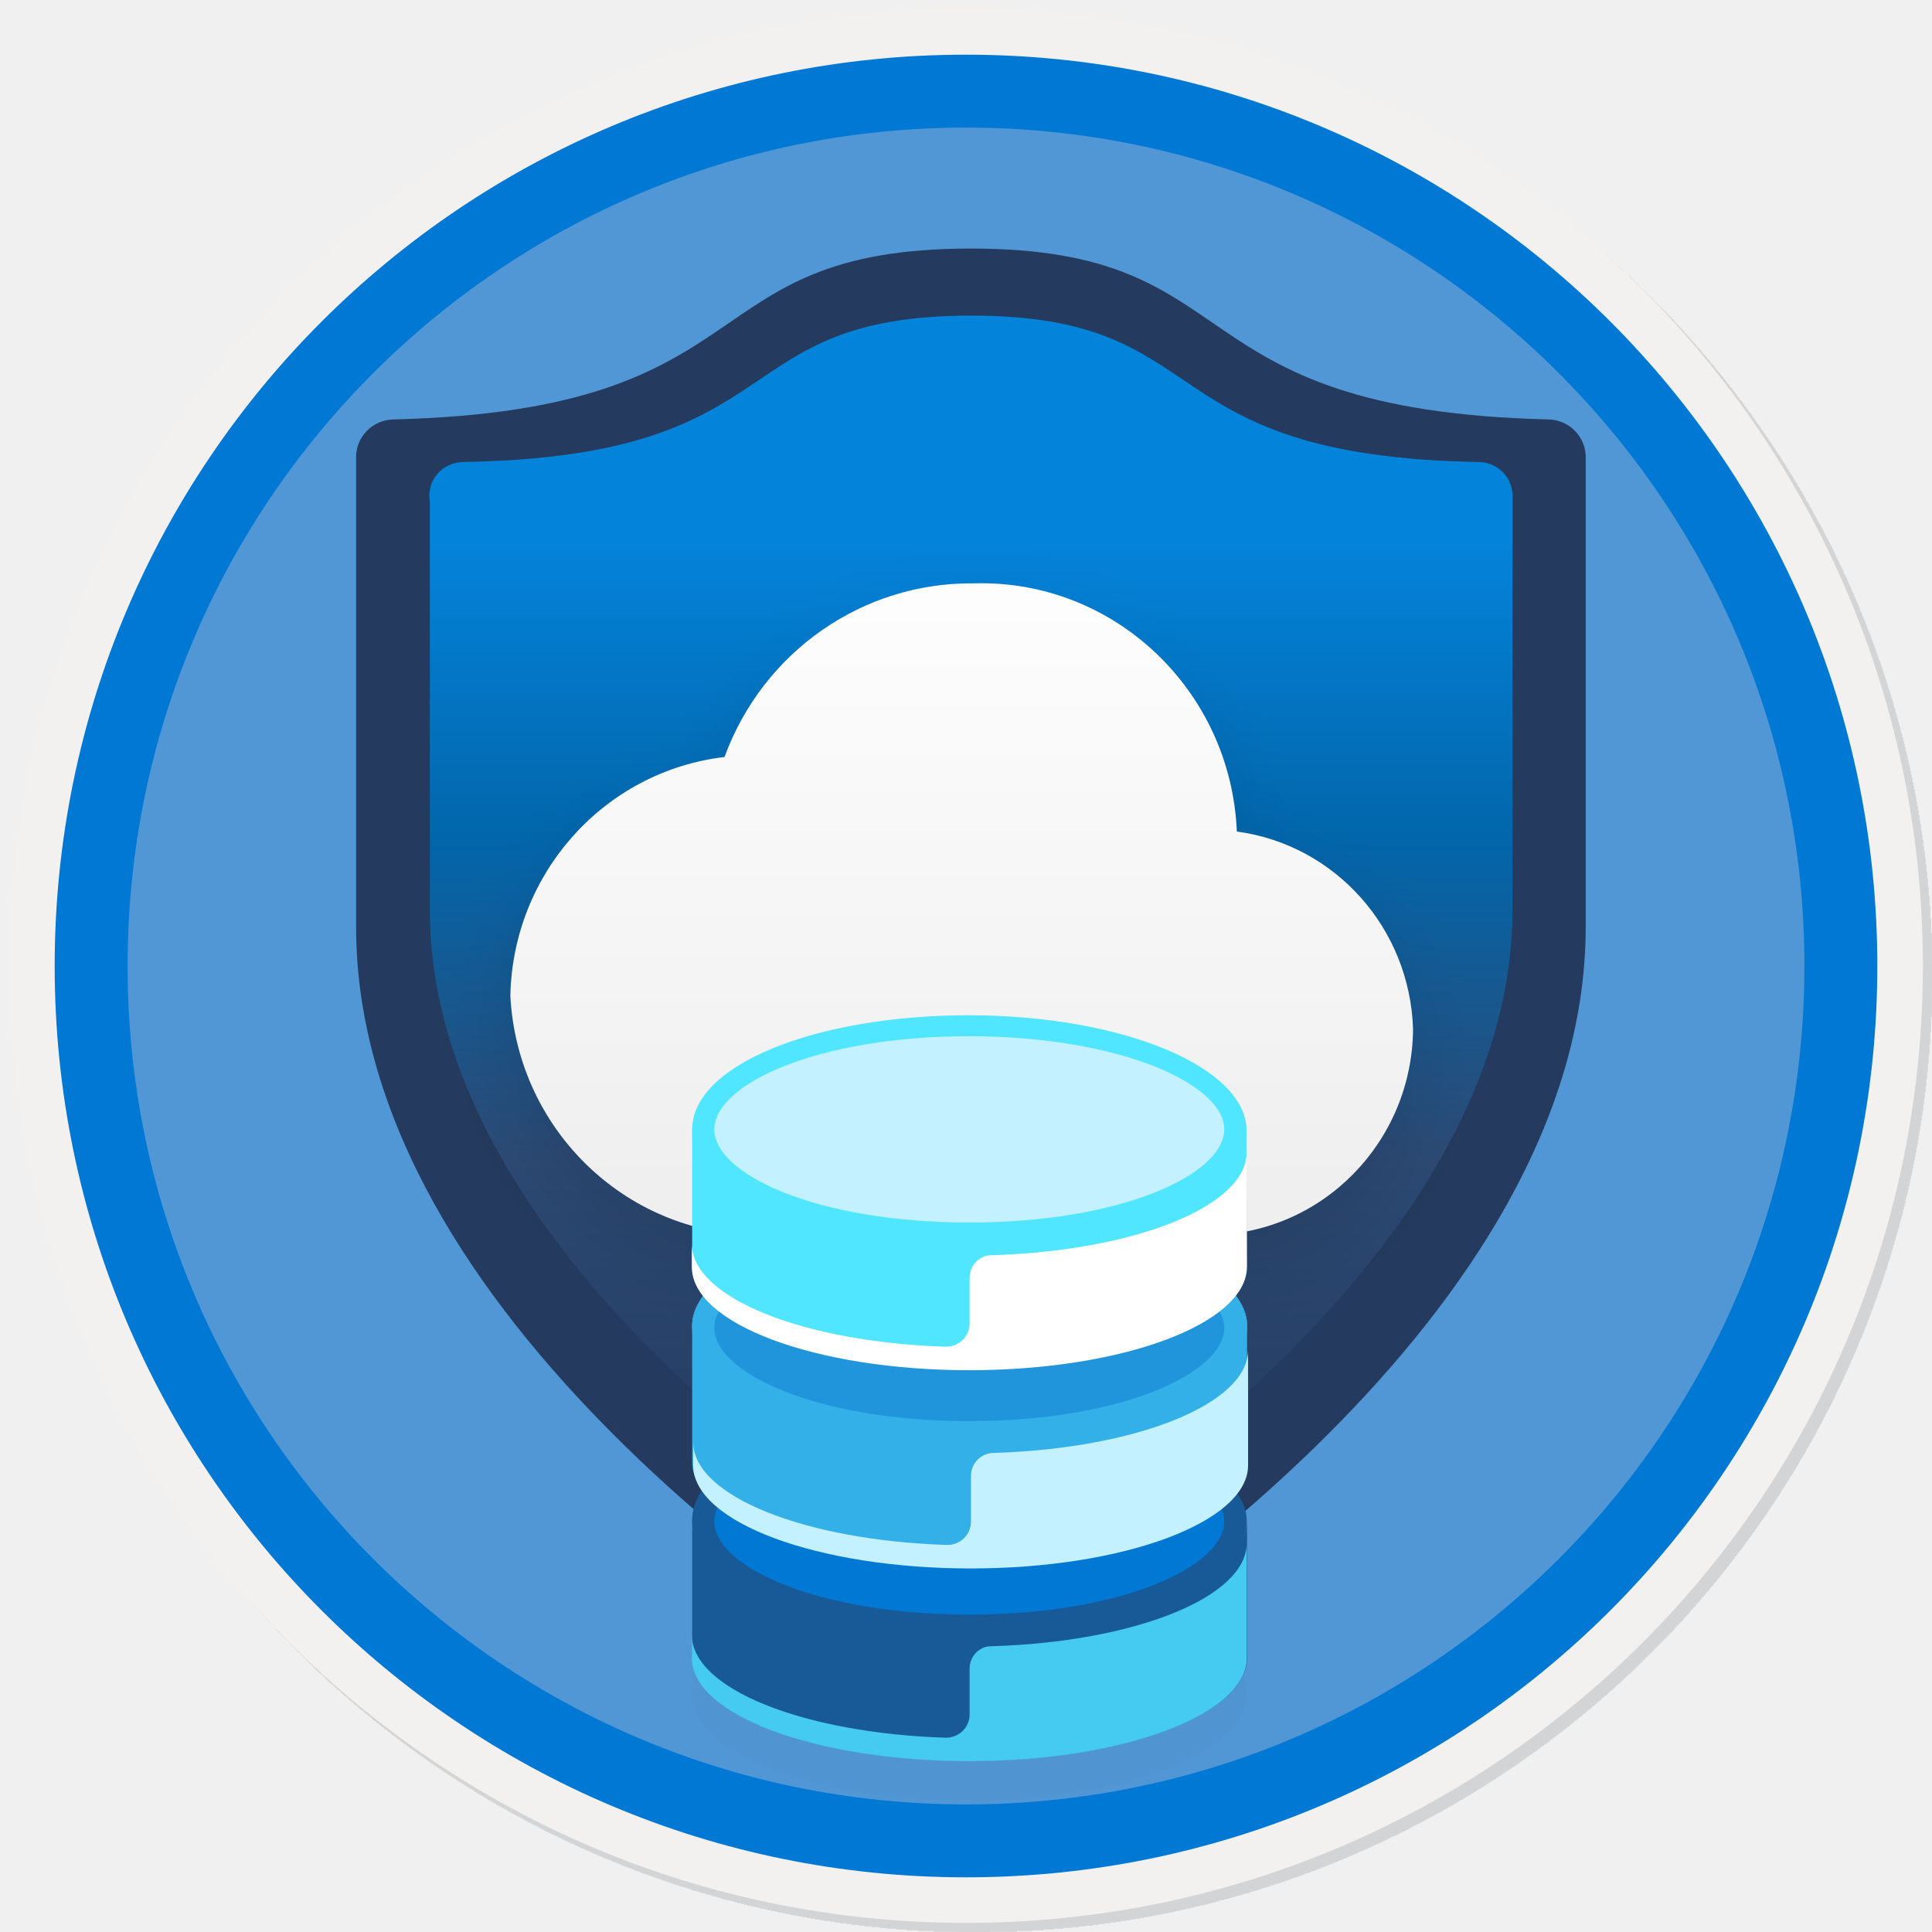
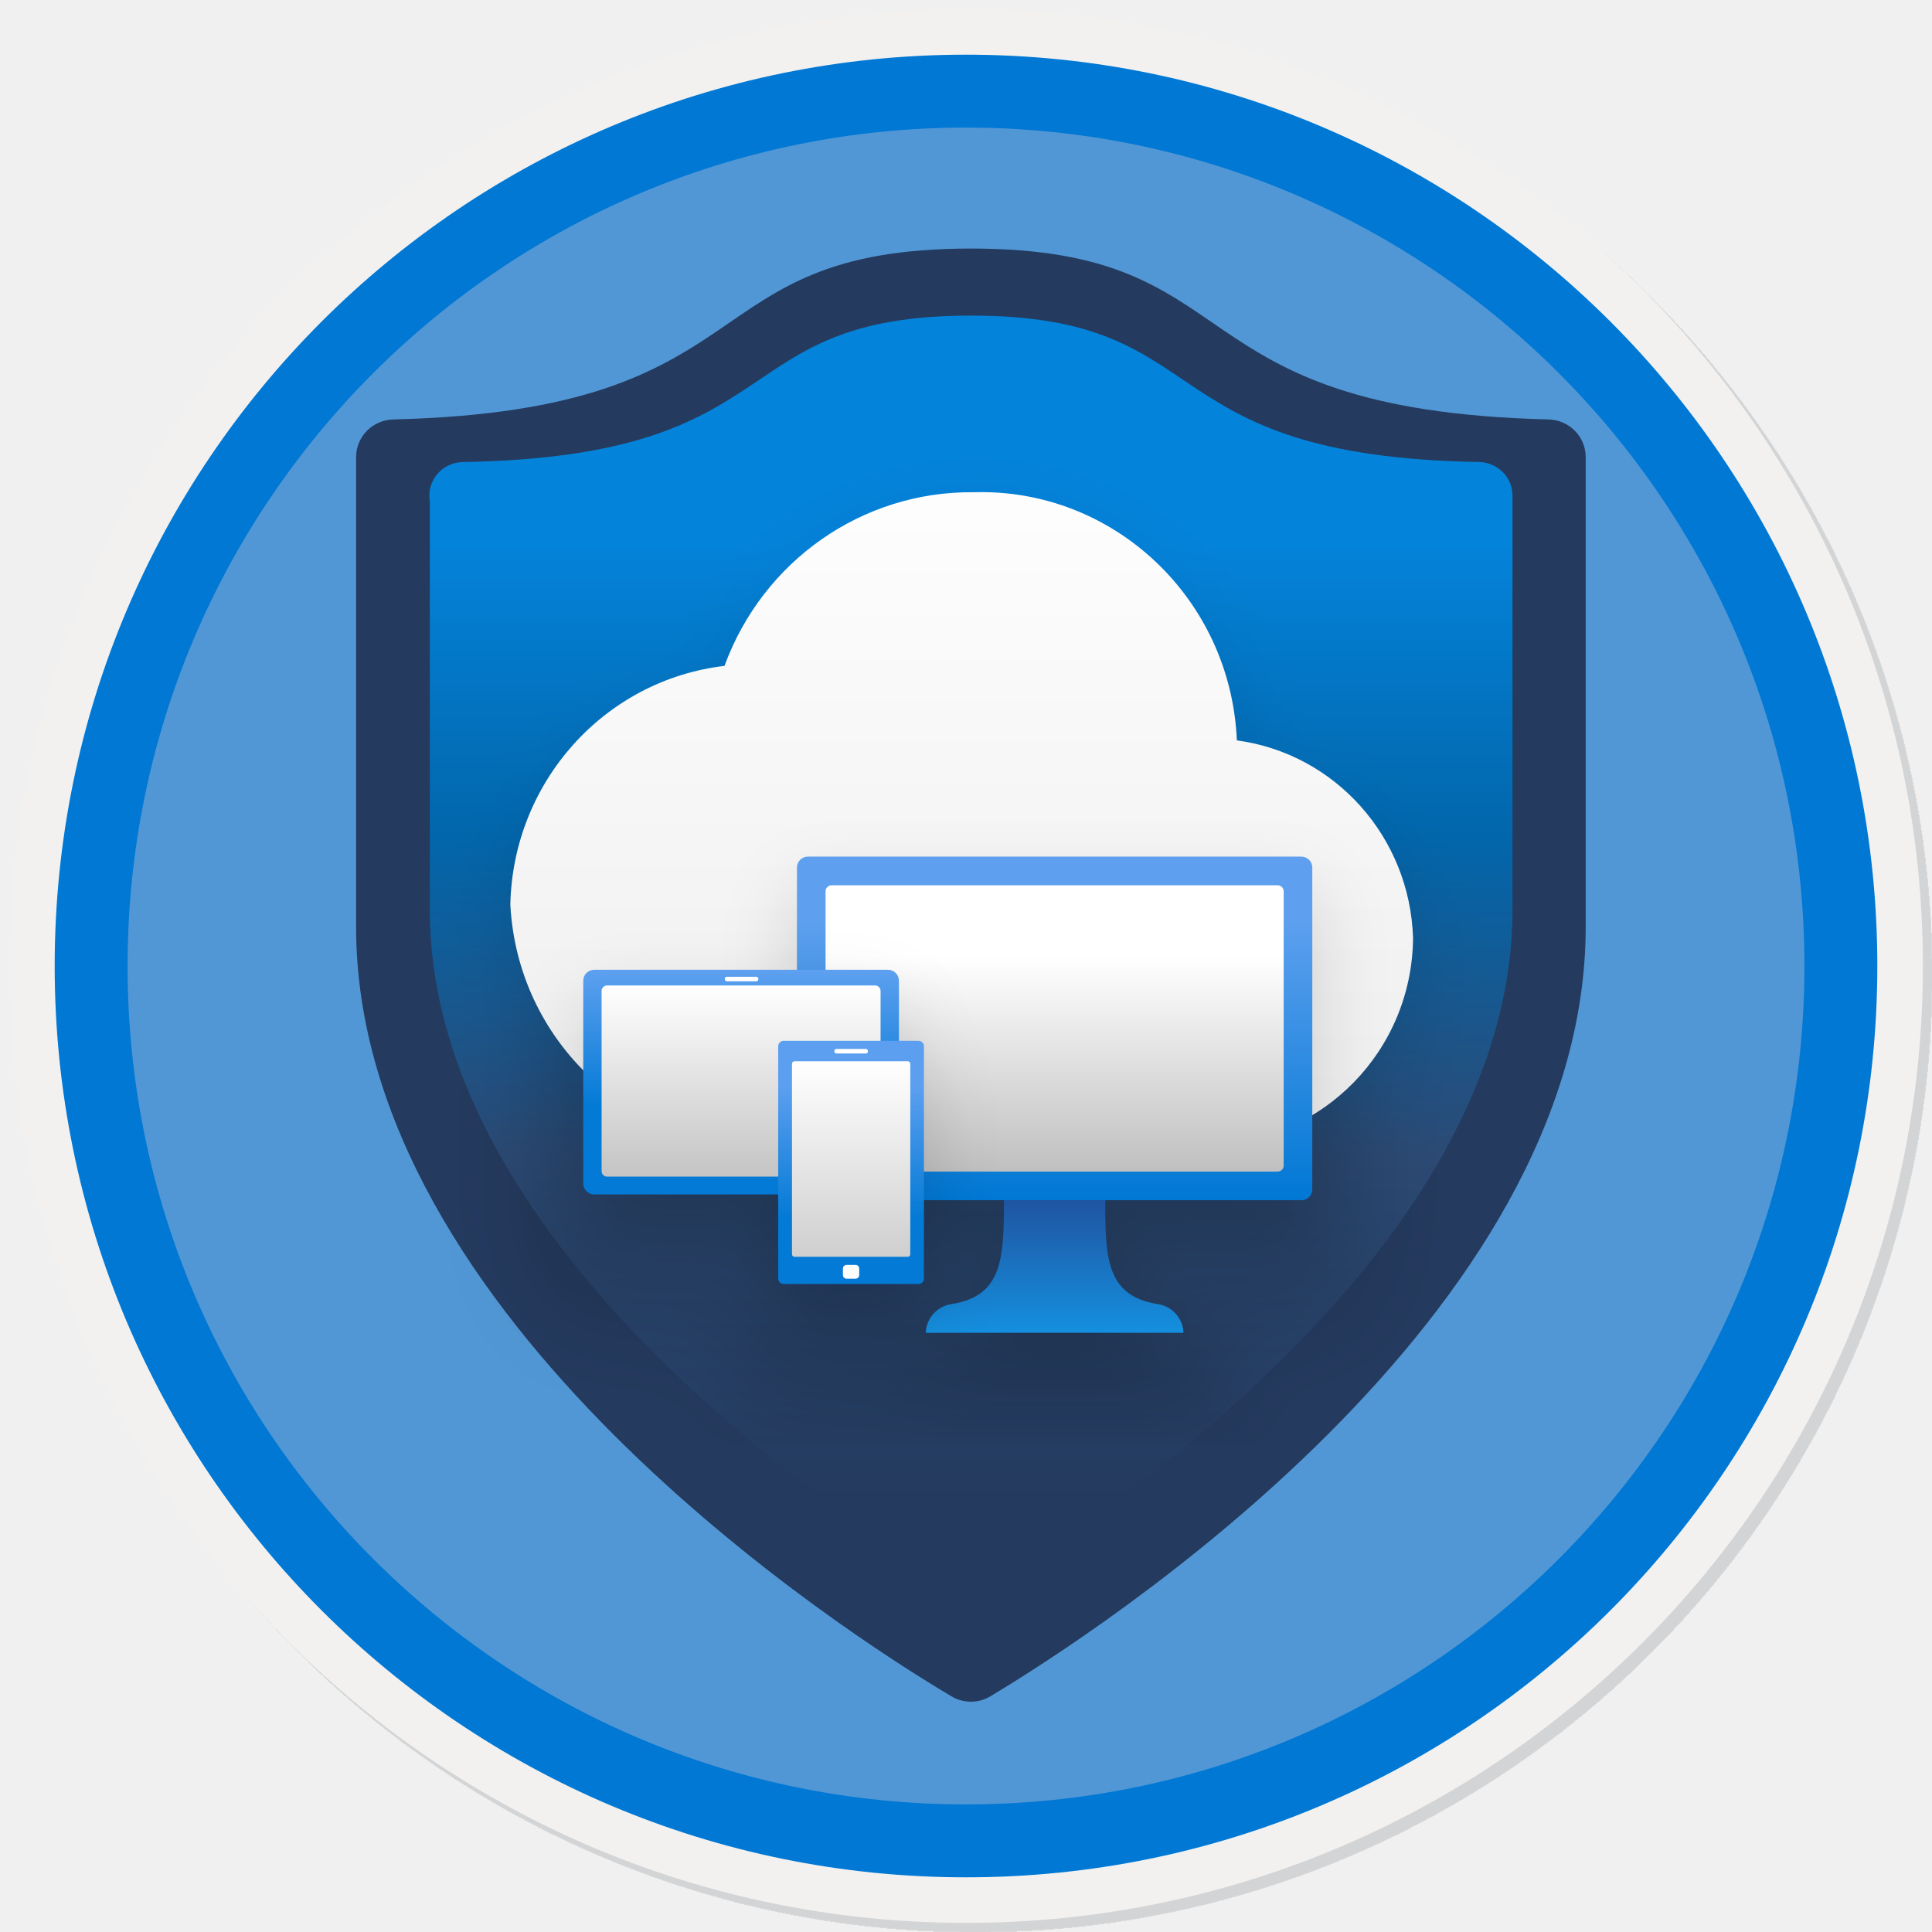
<svg xmlns="http://www.w3.org/2000/svg" width="106" height="106" viewBox="0 0 106 106" fill="none">
  <g filter="url(#filter0_d)">
    <circle cx="53" cy="53" r="49" fill="#5197D5" />
    <circle cx="53" cy="53" r="50.75" stroke="#F2F1F0" stroke-width="3.5" />
  </g>
  <circle cx="53" cy="53" r="48" stroke="#0078D4" stroke-width="4" />
  <path d="M87 50.859C87 72.284 60.225 89.535 54.365 93.051C53.696 93.468 52.843 93.468 52.173 93.051C46.313 89.582 19.538 72.331 19.538 50.859V25.075C19.538 23.954 20.448 23.038 21.587 23.013C42.454 22.497 37.642 13.637 53.269 13.637C68.896 13.637 64.084 22.497 84.951 23.013C86.091 23.038 87 23.954 87 25.075V50.859Z" fill="#243A5E" />
  <path d="M82.983 49.94C82.983 68.788 59.406 83.911 54.242 86.963C53.654 87.319 52.912 87.319 52.324 86.963C47.16 83.911 23.583 68.788 23.583 49.94V27.502C23.489 26.97 23.638 26.425 23.99 26.01C24.342 25.596 24.861 25.354 25.411 25.348C43.779 25.034 39.575 17.315 53.283 17.315C66.991 17.315 62.787 25.034 81.155 25.348C82.155 25.372 82.959 26.162 82.983 27.143V49.94Z" fill="url(#paint0_linear)" />
  <g filter="url(#filter1_d)">
-     <path d="M77.528 56.467C77.358 50.939 73.266 46.349 67.861 45.622C67.528 37.839 61.09 31.772 53.413 32.007C47.333 31.942 41.867 35.754 39.75 41.534C33.159 42.311 28.143 47.901 28 54.63C28.386 62.107 34.556 67.921 41.936 67.761H65.846H66.461C72.561 67.667 77.473 62.654 77.528 56.467Z" fill="url(#paint1_linear)" />
+     <path d="M77.528 51.467C77.358 45.939 73.266 41.349 67.861 40.622C67.528 32.839 61.09 26.772 53.413 27.007C47.333 26.942 41.867 30.753 39.75 36.534C33.159 37.311 28.143 42.901 28 49.63C28.386 57.107 34.556 62.921 41.936 62.761H65.846H66.461C72.561 62.667 77.473 57.654 77.528 51.467Z" fill="url(#paint1_linear)" />
+     <g filter="url(#filter2_d)">
+       <rect x="43.724" y="47" width="28.276" height="18.851" rx="0.6" fill="url(#paint2_linear)" />
+       <rect x="45.295" y="48.571" width="25.134" height="15.709" rx="0.33" fill="url(#paint3_linear)" />
+       <path d="M63.533 71.552C60.737 71.112 60.627 69.101 60.643 65.85H55.082C55.082 69.101 54.987 71.112 52.191 71.552C51.408 71.672 50.822 72.332 50.793 73.123H64.931C64.903 72.332 64.316 71.672 63.533 71.552Z" fill="url(#paint4_linear)" />
+     </g>
+     <g filter="url(#filter3_d)">
+       <rect x="32" y="53.207" width="17.32" height="12.326" rx="0.6" fill="url(#paint5_linear)" />
+       <rect x="33.007" y="54.068" width="15.306" height="10.488" rx="0.3" fill="url(#paint6_linear)" />
+       <rect x="39.767" y="53.591" width="1.838" height="0.249" rx="0.11" fill="white" />
+       <rect x="42.696" y="57.105" width="7.996" height="13.343" rx="0.3" fill="url(#paint7_linear)" />
+       <rect x="45.779" y="57.552" width="1.838" height="0.249" rx="0.11" fill="white" />
+       <rect x="43.453" y="58.227" width="6.49" height="10.727" rx="0.14" fill="url(#paint8_linear)" />
+       <rect x="46.247" y="69.399" width="0.893" height="0.758" rx="0.2" fill="white" />
+     </g>
  </g>
-   <g opacity="0.103">
-     <path opacity="0.103" d="M53.18 98.788C61.587 98.788 68.402 96.177 68.402 92.957C68.402 89.737 61.587 87.126 53.18 87.126C44.773 87.126 37.958 89.737 37.958 92.957C37.958 96.177 44.773 98.788 53.18 98.788Z" fill="black" />
-   </g>
-   <path fill-rule="evenodd" clip-rule="evenodd" d="M53.198 89.051C44.798 89.051 37.976 86.566 37.976 83.435V90.948C37.976 94.079 44.798 96.611 53.198 96.611C61.599 96.611 68.421 94.069 68.421 90.948V83.389C68.421 86.51 61.608 89.051 53.198 89.051Z" fill="#185A97" />
-   <path fill-rule="evenodd" clip-rule="evenodd" d="M53.198 91.546V94.069C53.198 94.788 52.591 95.359 51.871 95.34C44.078 95.088 37.958 92.658 37.958 89.696V90.967C37.958 94.097 44.779 96.629 53.18 96.629C61.58 96.629 68.402 94.088 68.402 90.967V84.659C68.402 87.649 62.225 90.088 54.395 90.322C53.75 90.303 53.198 90.864 53.198 91.546Z" fill="#45CAF2" />
-   <path fill-rule="evenodd" clip-rule="evenodd" d="M68.346 83.446C68.346 86.595 61.562 89.137 53.198 89.137C44.835 89.137 37.976 86.595 37.976 83.446C37.976 80.297 44.835 77.765 53.198 77.765C61.562 77.765 68.346 80.297 68.346 83.446Z" fill="#0078D4" />
-   <path d="M53.198 89.192C44.816 89.192 37.976 86.613 37.976 83.436C37.976 80.269 44.816 77.689 53.198 77.689C61.58 77.689 68.402 80.269 68.402 83.436C68.411 86.613 61.59 89.192 53.198 89.192ZM53.198 77.82C44.882 77.82 37.976 80.343 37.976 83.436C37.976 86.529 44.882 89.062 53.198 89.062C61.515 89.062 68.28 86.539 68.28 83.436C68.28 80.334 61.515 77.82 53.198 77.82Z" fill="#185A97" />
-   <path d="M53.18 89.736C44.695 89.736 37.976 86.951 37.976 83.438C37.976 79.924 44.695 77.224 53.18 77.224C61.664 77.242 68.308 79.99 68.308 83.484C68.308 86.989 61.664 89.736 53.18 89.736ZM53.18 78.364C44.816 78.364 39.191 81.008 39.191 83.475C39.191 85.942 44.807 88.586 53.18 88.586C61.552 88.586 67.168 85.942 67.168 83.475C67.168 81.027 61.552 78.382 53.18 78.364Z" fill="#185A97" />
-   <path fill-rule="evenodd" clip-rule="evenodd" d="M53.198 78.324C44.798 78.324 37.976 75.782 37.976 72.661V80.221C37.976 83.351 44.798 85.883 53.198 85.883C61.599 85.883 68.421 83.342 68.421 80.221V72.661C68.421 75.782 61.608 78.324 53.198 78.324Z" fill="#32B0E7" />
-   <path fill-rule="evenodd" clip-rule="evenodd" d="M53.273 80.971V83.493C53.273 84.213 52.666 84.783 51.946 84.764C44.153 84.512 38.032 82.082 38.032 79.12V80.391C38.032 83.522 44.854 86.054 53.255 86.054C61.655 86.054 68.477 83.512 68.477 80.391V74.056C68.477 77.046 62.3 79.485 54.469 79.718C53.825 79.737 53.273 80.288 53.273 80.971Z" fill="#C3F1FF" />
-   <path fill-rule="evenodd" clip-rule="evenodd" d="M68.421 72.71C68.421 75.859 61.562 78.401 53.198 78.401C44.835 78.401 37.976 75.859 37.976 72.71C37.976 69.561 44.835 67.019 53.198 67.019C61.562 67.019 68.421 69.571 68.421 72.71Z" fill="#BAC0C2" />
-   <path d="M68.421 72.71C68.421 75.859 61.562 78.401 53.198 78.401C44.835 78.401 37.976 75.859 37.976 72.71C37.976 69.561 44.835 67.019 53.198 67.019C61.562 67.019 68.421 69.571 68.421 72.71Z" fill="#2195DC" />
-   <path d="M53.18 79.119C44.695 79.119 37.976 76.372 37.976 72.858C37.976 69.345 44.695 66.598 53.18 66.598C61.664 66.616 68.421 69.364 68.421 72.858C68.421 76.372 61.664 79.119 53.18 79.119ZM53.18 67.747C44.816 67.747 39.191 70.391 39.191 72.858C39.191 75.325 44.807 77.97 53.18 77.97C61.552 77.97 67.168 75.325 67.168 72.858C67.168 70.41 61.552 67.775 53.18 67.747Z" fill="#32B0E7" />
-   <path fill-rule="evenodd" clip-rule="evenodd" d="M53.198 67.588C44.798 67.588 37.976 64.896 37.976 61.775V69.484C37.976 72.615 44.798 75.147 53.198 75.147C61.599 75.147 68.421 72.606 68.421 69.484L68.383 61.981C68.383 62.373 67.897 62.803 67.692 63.168C66.271 65.728 60.553 67.588 53.198 67.588Z" fill="#50E6FF" />
-   <path fill-rule="evenodd" clip-rule="evenodd" d="M53.198 70.094V72.617C53.198 73.336 52.591 73.906 51.871 73.888C44.078 73.635 37.958 71.206 37.958 68.244V69.514C37.958 72.645 44.779 75.177 53.18 75.177C61.58 75.177 68.402 72.635 68.402 69.514V63.207C68.402 66.197 62.225 68.636 54.395 68.87C53.75 68.86 53.198 69.43 53.198 70.094Z" fill="white" />
-   <path fill-rule="evenodd" clip-rule="evenodd" d="M67.738 61.963C67.738 65.112 61.235 67.654 53.18 67.654C45.144 67.654 38.621 65.112 38.621 61.963C38.621 58.814 45.125 56.273 53.18 56.273C61.235 56.3 67.738 58.842 67.738 61.963Z" fill="#C3F1FF" />
-   <path d="M53.181 68.224C45.901 68.224 39.781 66.243 38.248 63.449C37.996 62.981 37.977 62.468 37.977 61.963C37.977 58.449 44.696 55.702 53.181 55.702C61.666 55.721 68.394 58.562 68.394 62.047C68.403 65.561 61.666 68.224 53.181 68.224ZM53.181 56.852C44.818 56.852 39.192 59.496 39.192 61.963C39.192 64.43 44.808 67.074 53.181 67.074C61.553 67.074 67.169 64.43 67.169 61.963C67.169 59.515 61.553 56.87 53.181 56.852Z" fill="#50E6FF" />
  <defs>
    <filter id="filter0_d" x="0.5" y="0.5" width="105.5" height="105.5" filterUnits="userSpaceOnUse" color-interpolation-filters="sRGB">
      <feFlood flood-opacity="0" result="BackgroundImageFix" />
      <feColorMatrix in="SourceAlpha" type="matrix" values="0 0 0 0 0 0 0 0 0 0 0 0 0 0 0 0 0 0 127 0" />
      <feOffset dx="0.5" dy="0.5" />
      <feColorMatrix type="matrix" values="0 0 0 0 0.824 0 0 0 0 0.831 0 0 0 0 0.835 0 0 0 1 0" />
      <feBlend mode="normal" in2="BackgroundImageFix" result="effect1_dropShadow" />
      <feBlend mode="normal" in="SourceGraphic" in2="effect1_dropShadow" result="shape" />
    </filter>
-     <filter id="filter1_d" x="24" y="30" width="57.528" height="43.764" filterUnits="userSpaceOnUse" color-interpolation-filters="sRGB">
+     <filter id="filter1_d" x="24" y="25" width="57.528" height="54.123" filterUnits="userSpaceOnUse" color-interpolation-filters="sRGB">
      <feFlood flood-opacity="0" result="BackgroundImageFix" />
      <feColorMatrix in="SourceAlpha" type="matrix" values="0 0 0 0 0 0 0 0 0 0 0 0 0 0 0 0 0 0 127 0" />
      <feOffset dy="2" />
      <feGaussianBlur stdDeviation="2" />
      <feColorMatrix type="matrix" values="0 0 0 0 0 0 0 0 0 0 0 0 0 0 0 0 0 0 0.1 0" />
+       <feBlend mode="normal" in2="BackgroundImageFix" result="effect1_dropShadow" />
+       <feBlend mode="normal" in="SourceGraphic" in2="effect1_dropShadow" result="shape" />
+     </filter>
+     <filter id="filter2_d" x="39.724" y="45" width="36.276" height="34.123" filterUnits="userSpaceOnUse" color-interpolation-filters="sRGB">
+       <feFlood flood-opacity="0" result="BackgroundImageFix" />
+       <feColorMatrix in="SourceAlpha" type="matrix" values="0 0 0 0 0 0 0 0 0 0 0 0 0 0 0 0 0 0 127 0" />
+       <feOffset dy="2" />
+       <feGaussianBlur stdDeviation="2" />
+       <feColorMatrix type="matrix" values="0 0 0 0 0 0 0 0 0 0 0 0 0 0 0 0 0 0 0.15 0" />
+       <feBlend mode="normal" in2="BackgroundImageFix" result="effect1_dropShadow" />
+       <feBlend mode="normal" in="SourceGraphic" in2="effect1_dropShadow" result="shape" />
+     </filter>
+     <filter id="filter3_d" x="28" y="51.207" width="26.691" height="25.241" filterUnits="userSpaceOnUse" color-interpolation-filters="sRGB">
+       <feFlood flood-opacity="0" result="BackgroundImageFix" />
+       <feColorMatrix in="SourceAlpha" type="matrix" values="0 0 0 0 0 0 0 0 0 0 0 0 0 0 0 0 0 0 127 0" />
+       <feOffset dy="2" />
+       <feGaussianBlur stdDeviation="2" />
+       <feColorMatrix type="matrix" values="0 0 0 0 0 0 0 0 0 0 0 0 0 0 0 0 0 0 0.15 0" />
      <feBlend mode="normal" in2="BackgroundImageFix" result="effect1_dropShadow" />
      <feBlend mode="normal" in="SourceGraphic" in2="effect1_dropShadow" result="shape" />
    </filter>
    <linearGradient id="paint0_linear" x1="82.998" y1="87.232" x2="82.998" y2="17.315" gradientUnits="userSpaceOnUse">
      <stop stop-color="#243A5E" />
      <stop offset="0.06" stop-color="#243A5E" />
      <stop offset="0.34" stop-color="#2C4A74" />
      <stop offset="0.59" stop-color="#0266AB" />
      <stop offset="0.82" stop-color="#0483DA" />
      <stop offset="1" stop-color="#0483DA" />
    </linearGradient>
-     <linearGradient id="paint1_linear" x1="27.34" y1="28.445" x2="27.34" y2="65.162" gradientUnits="userSpaceOnUse">
+     <linearGradient id="paint1_linear" x1="27.34" y1="23.445" x2="27.34" y2="60.163" gradientUnits="userSpaceOnUse">
      <stop stop-color="white" />
      <stop offset="1" stop-color="#EFEFEF" />
    </linearGradient>
+     <linearGradient id="paint2_linear" x1="72" y1="65.851" x2="72" y2="47" gradientUnits="userSpaceOnUse">
+       <stop stop-color="#0078D4" />
+       <stop offset="0.82" stop-color="#5EA0EF" />
+     </linearGradient>
+     <linearGradient id="paint3_linear" x1="57.862" y1="48.571" x2="57.862" y2="64.28" gradientUnits="userSpaceOnUse">
+       <stop offset="0.25" stop-color="white" />
+       <stop offset="0.995" stop-color="#C0C0C0" />
+     </linearGradient>
+     <linearGradient id="paint4_linear" x1="64.946" y1="73.138" x2="64.946" y2="65.85" gradientUnits="userSpaceOnUse">
+       <stop stop-color="#1490DF" />
+       <stop offset="0.98" stop-color="#1F56A3" />
+     </linearGradient>
+     <linearGradient id="paint5_linear" x1="40.66" y1="53.207" x2="40.66" y2="65.533" gradientUnits="userSpaceOnUse">
+       <stop stop-color="#5EA0F0" />
+       <stop offset="0.609" stop-color="#037AD5" />
+     </linearGradient>
+     <linearGradient id="paint6_linear" x1="48.313" y1="64.556" x2="48.313" y2="54.068" gradientUnits="userSpaceOnUse">
+       <stop stop-color="#C4C4C4" />
+       <stop offset="1" stop-color="white" />
+     </linearGradient>
+     <linearGradient id="paint7_linear" x1="46.693" y1="57.105" x2="46.693" y2="70.448" gradientUnits="userSpaceOnUse">
+       <stop offset="0.188" stop-color="#5C9FF0" />
+       <stop offset="0.729" stop-color="#037AD5" />
+     </linearGradient>
+     <linearGradient id="paint8_linear" x1="49.938" y1="68.953" x2="49.938" y2="58.227" gradientUnits="userSpaceOnUse">
+       <stop stop-color="#CFCFCF" />
+       <stop offset="1" stop-color="white" />
+     </linearGradient>
  </defs>
</svg>
